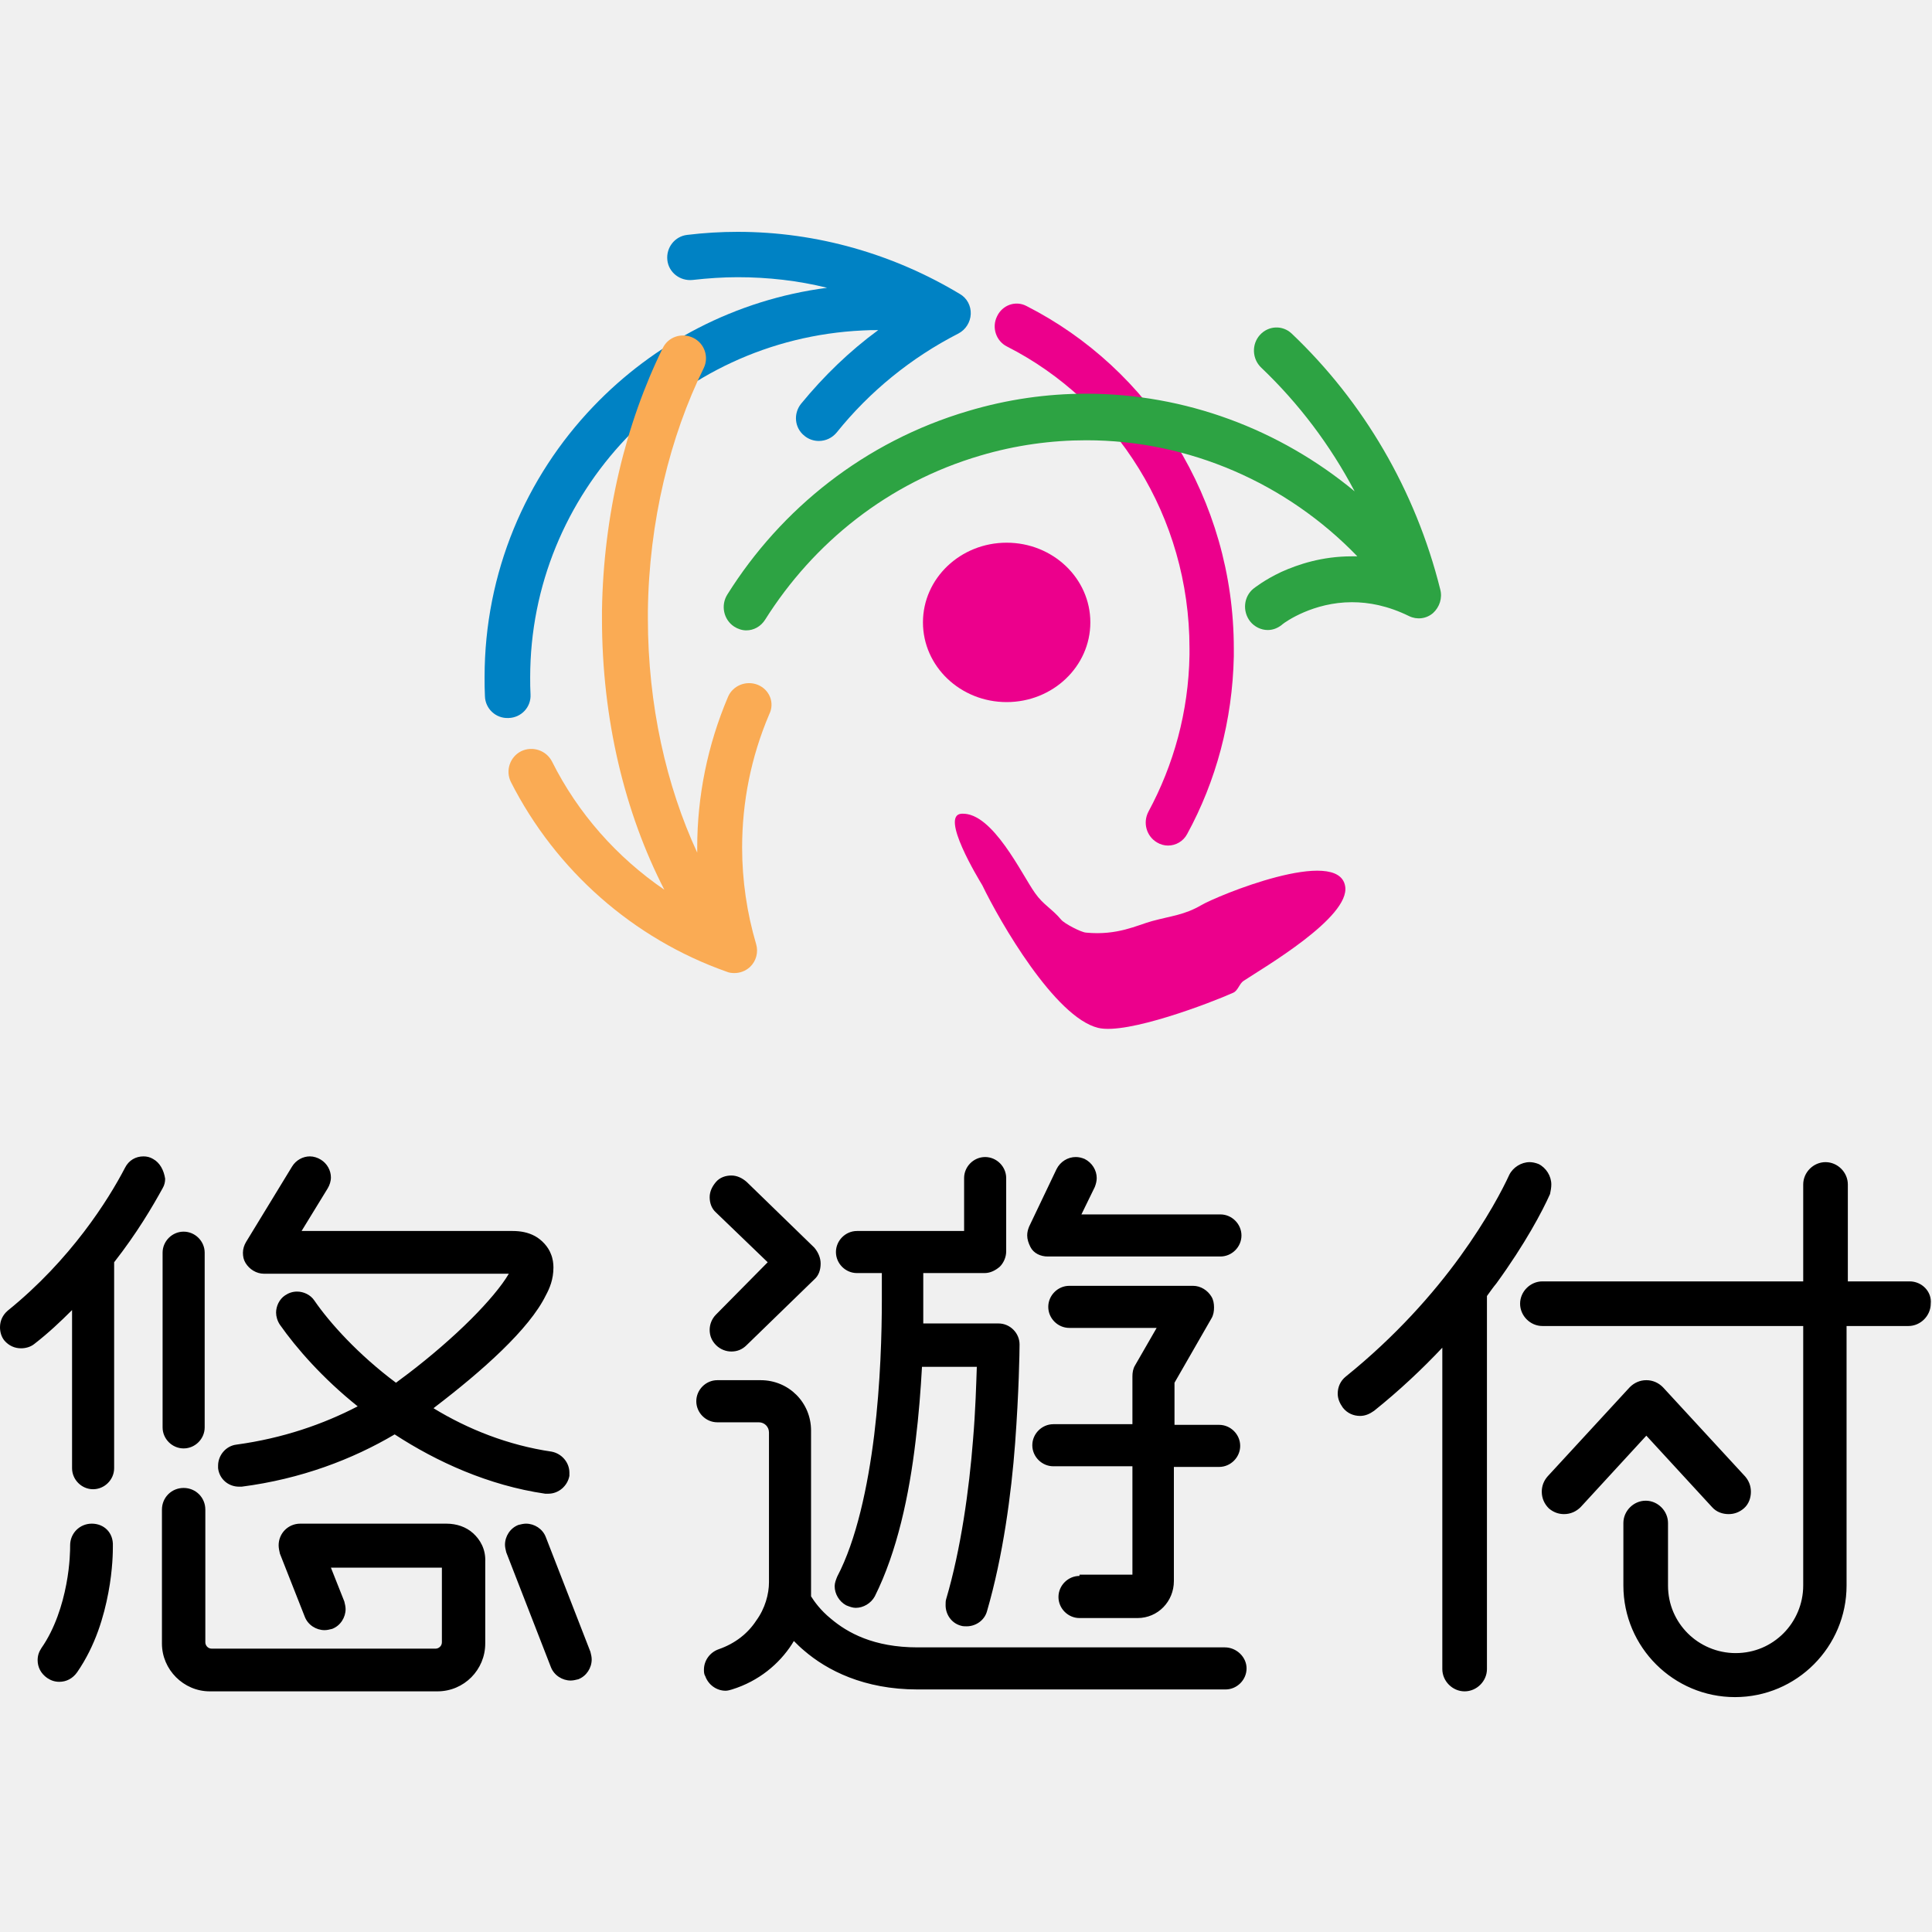
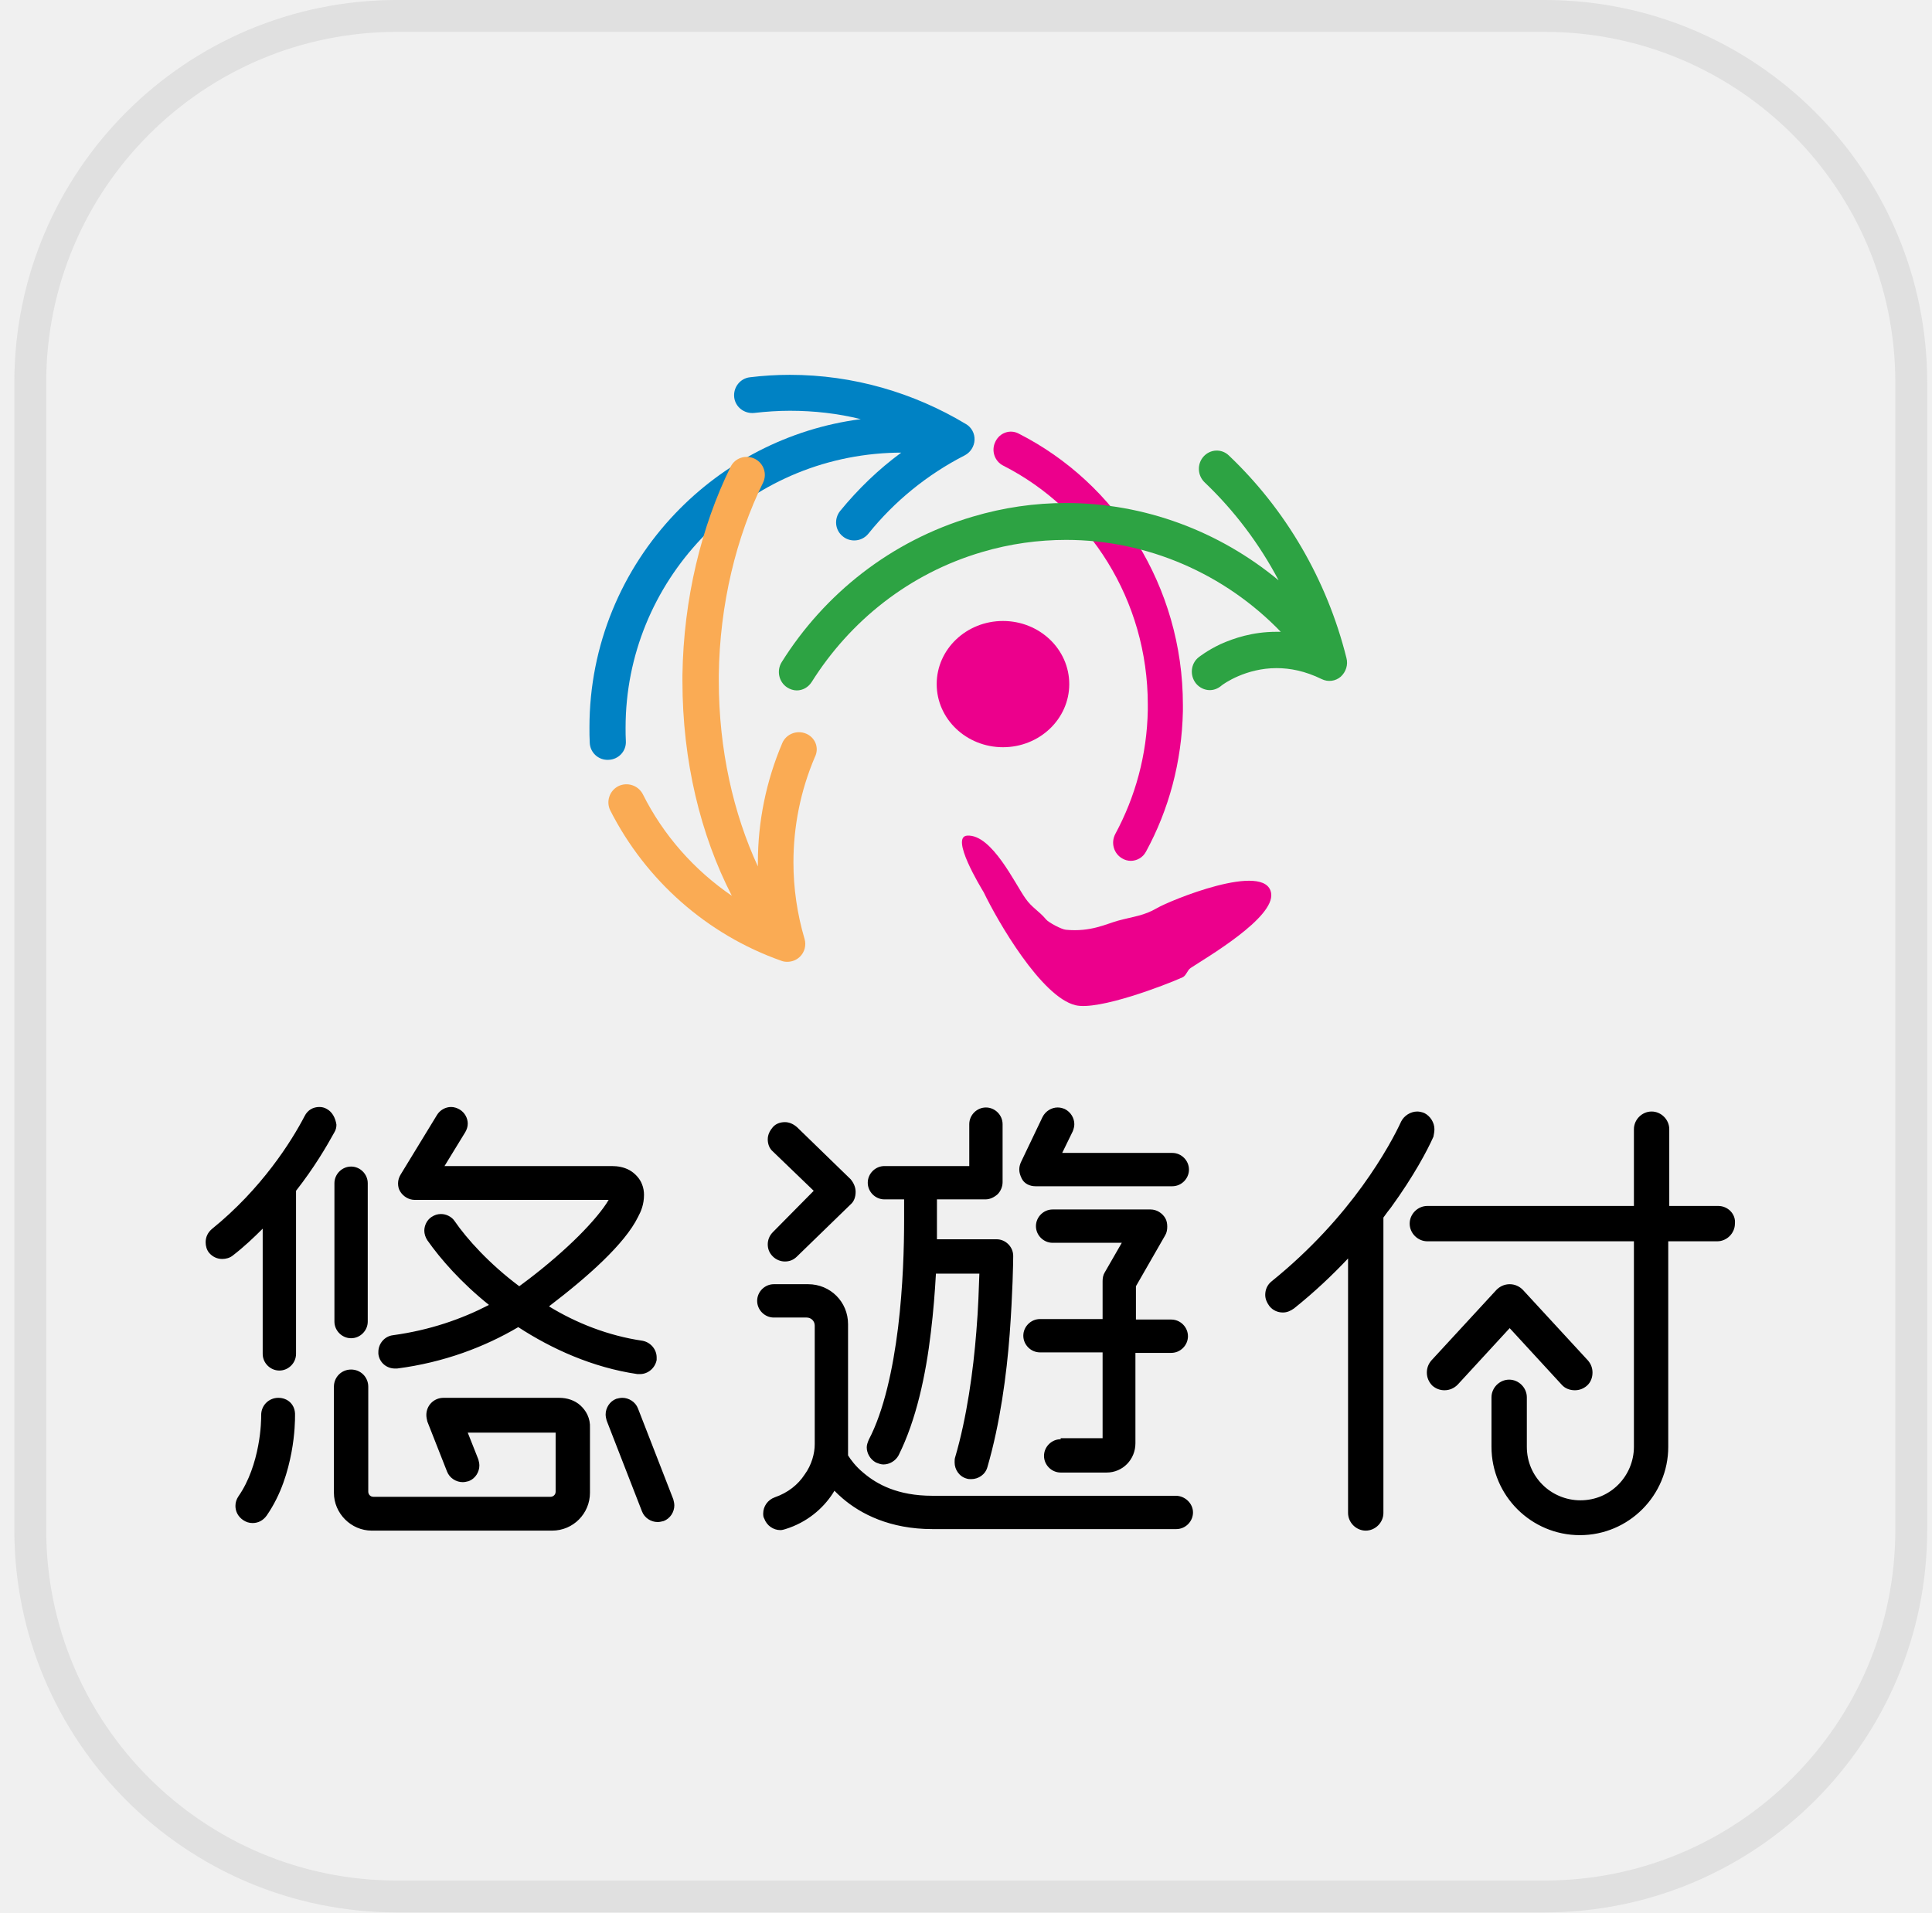
- <svg xmlns="http://www.w3.org/2000/svg" width="50" height="50" viewBox="0 0 50 50" fill="none">
-   <path d="M18.531 34.02C18.416 34.135 18.366 34.284 18.366 34.416C18.366 34.564 18.416 34.696 18.531 34.812C18.647 34.927 18.795 34.977 18.927 34.977C19.076 34.977 19.208 34.927 19.323 34.812L21.073 33.112C21.188 33.013 21.238 32.865 21.238 32.7C21.238 32.551 21.172 32.403 21.073 32.287L19.323 30.587C19.208 30.488 19.076 30.422 18.927 30.422C18.779 30.422 18.63 30.472 18.531 30.587C18.432 30.703 18.366 30.835 18.366 30.983C18.366 31.132 18.416 31.28 18.531 31.38L19.868 32.667L18.531 34.02ZM6.188 38.475C6.205 38.475 6.238 38.475 6.254 38.475C7.789 38.277 9.125 37.766 10.214 37.122C11.304 37.832 12.64 38.442 14.109 38.657C14.142 38.657 14.158 38.657 14.191 38.657C14.455 38.657 14.687 38.459 14.736 38.195C14.736 38.162 14.736 38.145 14.736 38.112C14.736 37.848 14.538 37.617 14.274 37.568C13.152 37.403 12.112 36.99 11.221 36.446L11.238 36.429C12.492 35.472 13.696 34.399 14.125 33.525C14.224 33.343 14.323 33.112 14.323 32.799C14.323 32.7 14.307 32.568 14.257 32.452C14.191 32.271 14.026 32.089 13.845 31.99C13.663 31.891 13.465 31.858 13.267 31.858H7.805L8.482 30.753C8.531 30.67 8.564 30.571 8.564 30.472C8.564 30.29 8.465 30.109 8.3 30.01C8.218 29.96 8.119 29.927 8.02 29.927C7.838 29.927 7.657 30.026 7.558 30.191L6.37 32.139C6.32 32.221 6.287 32.32 6.287 32.419C6.287 32.518 6.304 32.601 6.353 32.683C6.452 32.848 6.634 32.964 6.832 32.964H13.168C12.987 33.277 12.624 33.706 12.195 34.135C11.716 34.614 11.139 35.109 10.578 35.538C10.462 35.62 10.363 35.703 10.248 35.785C9.274 35.059 8.531 34.234 8.135 33.657C8.036 33.508 7.855 33.426 7.69 33.426C7.574 33.426 7.475 33.459 7.376 33.525C7.228 33.624 7.145 33.805 7.145 33.97C7.145 34.069 7.178 34.185 7.244 34.284C7.673 34.894 8.35 35.67 9.257 36.396C8.366 36.858 7.327 37.221 6.122 37.386C5.842 37.419 5.644 37.667 5.644 37.931C5.644 37.947 5.644 37.98 5.644 37.997C5.677 38.277 5.908 38.475 6.188 38.475ZM4.208 36.941C4.208 37.238 4.455 37.485 4.752 37.485C5.05 37.485 5.297 37.238 5.297 36.941V32.419C5.297 32.122 5.05 31.875 4.752 31.875C4.455 31.875 4.208 32.122 4.208 32.419V36.941ZM27.112 32.518H31.584C31.881 32.518 32.129 32.271 32.129 31.974C32.129 31.677 31.881 31.429 31.584 31.429H27.987L28.333 30.72C28.366 30.637 28.383 30.555 28.383 30.488C28.383 30.29 28.267 30.092 28.069 29.993C27.987 29.96 27.921 29.944 27.838 29.944C27.64 29.944 27.442 30.059 27.343 30.257L26.634 31.743C26.601 31.825 26.584 31.891 26.584 31.974C26.584 32.073 26.617 32.172 26.667 32.271C26.749 32.436 26.931 32.518 27.112 32.518ZM26.386 34.795C26.386 34.498 26.139 34.251 25.842 34.251H23.894C23.894 34.02 23.894 33.822 23.894 33.624C23.894 33.36 23.894 33.129 23.894 32.947H25.479C25.627 32.947 25.759 32.881 25.875 32.782C25.974 32.683 26.04 32.535 26.04 32.386V30.488C26.04 30.191 25.792 29.944 25.495 29.944C25.198 29.944 24.951 30.191 24.951 30.488V31.858H22.178C21.881 31.858 21.634 32.106 21.634 32.403C21.634 32.7 21.881 32.947 22.178 32.947H22.822C22.822 33.112 22.822 33.343 22.822 33.624C22.822 34.482 22.789 35.785 22.624 37.139C22.459 38.475 22.162 39.861 21.667 40.802C21.634 40.885 21.601 40.967 21.601 41.05C21.601 41.248 21.716 41.446 21.898 41.545C21.98 41.578 22.063 41.611 22.145 41.611C22.343 41.611 22.541 41.495 22.64 41.313C23.218 40.158 23.531 38.69 23.696 37.287C23.779 36.611 23.828 35.967 23.861 35.373H25.28C25.264 35.819 25.247 36.495 25.181 37.271C25.082 38.541 24.868 40.092 24.488 41.38C24.472 41.429 24.472 41.478 24.472 41.545C24.472 41.776 24.62 42.007 24.868 42.073C24.918 42.089 24.967 42.089 25.017 42.089C25.247 42.089 25.479 41.941 25.545 41.693C25.957 40.274 26.172 38.673 26.271 37.353C26.37 36.017 26.386 34.977 26.386 34.795ZM27.937 40.785C27.64 40.785 27.393 41.033 27.393 41.33C27.393 41.627 27.64 41.875 27.937 41.875H29.439C29.967 41.875 30.38 41.446 30.38 40.917V37.964H31.551C31.848 37.964 32.096 37.716 32.096 37.419C32.096 37.122 31.848 36.875 31.551 36.875H30.396V35.785L31.353 34.119C31.403 34.036 31.419 33.937 31.419 33.838C31.419 33.739 31.403 33.64 31.353 33.558C31.254 33.393 31.073 33.277 30.875 33.277H27.673C27.376 33.277 27.129 33.525 27.129 33.822C27.129 34.119 27.376 34.366 27.673 34.366H29.934L29.373 35.34C29.323 35.422 29.307 35.522 29.307 35.62V36.858H27.261C26.964 36.858 26.716 37.106 26.716 37.403C26.716 37.7 26.964 37.947 27.261 37.947H29.307V40.752H27.937V40.785ZM3.96 29.993C3.878 29.944 3.795 29.927 3.713 29.927C3.515 29.927 3.333 30.026 3.234 30.224C2.805 31.049 1.832 32.601 0.198 33.921C0.066 34.036 0 34.185 0 34.35C0 34.465 0.033 34.597 0.116 34.696C0.231 34.828 0.38 34.894 0.545 34.894C0.66 34.894 0.792 34.861 0.891 34.779C1.254 34.498 1.568 34.201 1.865 33.904V37.997C1.865 38.294 2.112 38.541 2.409 38.541C2.706 38.541 2.954 38.294 2.954 37.997V32.667C3.548 31.908 3.944 31.231 4.208 30.753C4.257 30.67 4.274 30.587 4.274 30.505C4.241 30.29 4.142 30.092 3.96 29.993ZM14.125 39.779C14.043 39.564 13.828 39.432 13.614 39.432C13.548 39.432 13.482 39.449 13.416 39.465C13.201 39.548 13.069 39.762 13.069 39.977C13.069 40.043 13.086 40.109 13.102 40.175L14.257 43.145C14.34 43.36 14.555 43.492 14.769 43.492C14.835 43.492 14.901 43.475 14.967 43.459C15.181 43.376 15.313 43.162 15.313 42.947C15.313 42.881 15.297 42.815 15.28 42.749L14.125 39.779ZM31.7 42.634C23.762 42.634 23.762 42.634 23.746 42.634C22.607 42.634 21.931 42.254 21.502 41.891C21.238 41.677 21.073 41.446 20.99 41.313V37.023C20.99 36.297 20.413 35.719 19.686 35.719H18.564C18.267 35.719 18.02 35.967 18.02 36.264C18.02 36.561 18.267 36.809 18.564 36.809H19.637C19.785 36.809 19.901 36.924 19.901 37.073V40.95C19.901 41.248 19.802 41.627 19.571 41.941C19.356 42.271 19.026 42.535 18.597 42.683C18.366 42.766 18.218 42.98 18.218 43.211C18.218 43.261 18.218 43.327 18.251 43.376C18.333 43.607 18.548 43.756 18.779 43.756C18.828 43.756 18.894 43.739 18.944 43.723C19.637 43.508 20.165 43.063 20.495 42.551C20.512 42.518 20.528 42.502 20.545 42.469C20.627 42.551 20.71 42.634 20.809 42.716C21.403 43.228 22.36 43.723 23.746 43.723H23.762C23.795 43.723 23.795 43.723 31.716 43.723C32.013 43.723 32.261 43.475 32.261 43.178C32.261 42.881 31.997 42.634 31.7 42.634ZM2.376 39.432C2.063 39.432 1.815 39.68 1.815 39.993V40.01C1.815 40.076 1.815 40.489 1.716 41C1.617 41.528 1.419 42.155 1.073 42.65C1.007 42.749 0.974 42.848 0.974 42.964C0.974 43.145 1.056 43.31 1.221 43.426C1.32 43.492 1.419 43.525 1.535 43.525C1.716 43.525 1.881 43.442 1.997 43.277C2.475 42.584 2.69 41.825 2.805 41.215C2.921 40.604 2.921 40.125 2.921 40.026C2.921 40.01 2.921 40.01 2.921 40.01C2.937 39.663 2.69 39.432 2.376 39.432ZM44.307 39.003C44.422 39.135 44.587 39.185 44.736 39.185C44.885 39.185 45.017 39.135 45.132 39.036C45.264 38.921 45.313 38.756 45.313 38.607C45.313 38.459 45.264 38.327 45.165 38.211L43.036 35.901C42.921 35.785 42.772 35.719 42.607 35.719C42.442 35.719 42.294 35.785 42.178 35.901L40.05 38.211C39.95 38.327 39.901 38.459 39.901 38.607C39.901 38.772 39.967 38.921 40.083 39.036C40.198 39.135 40.33 39.185 40.478 39.185C40.644 39.185 40.792 39.119 40.908 39.003L42.607 37.155L44.307 39.003ZM40.148 30.654C40.148 30.439 40.017 30.224 39.819 30.125C39.736 30.092 39.654 30.076 39.587 30.076C39.373 30.076 39.158 30.208 39.059 30.406C38.894 30.769 38.482 31.561 37.789 32.518C37.096 33.475 36.122 34.581 34.835 35.62C34.687 35.736 34.62 35.901 34.62 36.066C34.62 36.198 34.67 36.313 34.752 36.429C34.868 36.578 35.033 36.644 35.198 36.644C35.33 36.644 35.446 36.594 35.561 36.512C36.221 35.983 36.815 35.422 37.327 34.878V43.195C37.327 43.508 37.591 43.772 37.904 43.772C38.218 43.772 38.482 43.508 38.482 43.195V33.541C38.564 33.426 38.647 33.31 38.729 33.211C39.472 32.188 39.917 31.346 40.115 30.901C40.132 30.819 40.148 30.736 40.148 30.654ZM49.422 33.162H47.822V30.654C47.822 30.34 47.558 30.076 47.244 30.076C46.931 30.076 46.667 30.34 46.667 30.654V33.162H39.917C39.604 33.162 39.34 33.426 39.34 33.739C39.34 34.053 39.604 34.317 39.917 34.317H46.667V41.033C46.667 41.512 46.469 41.957 46.155 42.271C45.842 42.584 45.413 42.782 44.917 42.782C44.439 42.782 43.993 42.584 43.68 42.271C43.366 41.957 43.168 41.528 43.168 41.033V39.416C43.168 39.102 42.904 38.838 42.591 38.838C42.277 38.838 42.013 39.102 42.013 39.416V41.033C42.013 42.634 43.317 43.921 44.901 43.921C46.502 43.921 47.789 42.617 47.789 41.033V34.317H49.389C49.703 34.317 49.967 34.053 49.967 33.739C50 33.426 49.736 33.162 49.422 33.162ZM12.244 39.68C12.063 39.515 11.815 39.432 11.551 39.432H7.772C7.459 39.432 7.211 39.68 7.211 39.993C7.211 40.059 7.228 40.142 7.244 40.208L7.888 41.842C7.97 42.056 8.185 42.188 8.399 42.188C8.465 42.188 8.531 42.172 8.597 42.155C8.812 42.073 8.944 41.858 8.944 41.644C8.944 41.578 8.927 41.512 8.911 41.446L8.564 40.571H11.436V42.502C11.436 42.601 11.353 42.667 11.271 42.667H5.479C5.38 42.667 5.314 42.584 5.314 42.502V39.069C5.314 38.756 5.066 38.508 4.752 38.508C4.439 38.508 4.191 38.756 4.191 39.069V42.535C4.191 43.211 4.752 43.772 5.429 43.772H11.32C12.013 43.772 12.558 43.211 12.558 42.535V40.422C12.574 40.092 12.426 39.845 12.244 39.68Z" fill="black" />
-   <path d="M24.888 21.059C25.69 21.015 26.448 22.641 26.787 23.113C27.001 23.419 27.224 23.515 27.465 23.804C27.545 23.9 27.973 24.127 28.107 24.136C28.919 24.215 29.427 23.944 29.81 23.839C30.327 23.699 30.648 23.681 31.085 23.428C31.495 23.183 34.643 21.889 34.813 22.938C34.947 23.742 32.681 25.054 32.182 25.386C32.075 25.456 32.039 25.639 31.915 25.692C31.353 25.945 29.168 26.785 28.419 26.601C27.304 26.33 25.878 23.856 25.423 22.912C25.334 22.763 24.308 21.085 24.888 21.059Z" fill="#EC008C" />
-   <path d="M29.946 21.804C29.672 21.645 29.569 21.293 29.723 21.003C30.374 19.796 30.759 18.423 30.784 16.953C30.784 16.891 30.784 16.838 30.784 16.777C30.784 15.069 30.305 13.475 29.475 12.129C28.645 10.781 27.465 9.681 26.061 8.968C25.779 8.827 25.659 8.475 25.805 8.184C25.942 7.894 26.284 7.771 26.566 7.92C28.158 8.73 29.501 9.972 30.442 11.503C31.383 13.035 31.931 14.849 31.931 16.786C31.931 16.856 31.931 16.918 31.931 16.988C31.896 18.652 31.469 20.219 30.724 21.584C30.622 21.777 30.425 21.883 30.228 21.883C30.134 21.883 30.031 21.856 29.946 21.804Z" fill="#EC008C" />
-   <path d="M37.273 15.252C36.634 12.689 35.285 10.396 33.429 8.633C33.192 8.408 32.825 8.426 32.606 8.669C32.387 8.912 32.404 9.29 32.641 9.515C33.613 10.441 34.427 11.52 35.058 12.716C33.114 11.106 30.671 10.189 28.114 10.189C27.098 10.189 26.073 10.333 25.049 10.639C22.378 11.43 20.215 13.166 18.823 15.387C18.648 15.666 18.726 16.035 18.998 16.215C19.094 16.278 19.208 16.314 19.313 16.314C19.506 16.314 19.69 16.215 19.803 16.035C21.056 14.047 22.982 12.491 25.373 11.79C26.283 11.52 27.212 11.394 28.114 11.394C30.767 11.394 33.298 12.5 35.128 14.398C35.075 14.398 35.031 14.398 34.979 14.398C34.217 14.398 33.595 14.605 33.157 14.803C32.719 15.009 32.465 15.216 32.439 15.234C32.185 15.441 32.15 15.819 32.352 16.08C32.465 16.224 32.641 16.305 32.807 16.305C32.938 16.305 33.061 16.26 33.175 16.17C33.175 16.17 33.175 16.17 33.184 16.161C33.227 16.125 33.429 15.981 33.744 15.846C34.059 15.711 34.489 15.585 34.987 15.585C35.425 15.585 35.916 15.675 36.467 15.945C36.669 16.044 36.914 16.017 37.089 15.864C37.255 15.711 37.334 15.477 37.273 15.252Z" fill="#2DA343" />
-   <path d="M26.052 18.17C27.248 18.17 28.218 17.247 28.218 16.107C28.218 14.968 27.248 14.045 26.052 14.045C24.856 14.045 23.886 14.968 23.886 16.107C23.886 17.247 24.856 18.17 26.052 18.17Z" fill="#EC008C" />
-   <path d="M13.73 17.972C13.748 18.299 13.491 18.573 13.162 18.582C12.834 18.599 12.559 18.343 12.55 18.017C12.541 17.849 12.541 17.69 12.541 17.522C12.541 14.82 13.606 12.348 15.354 10.521C16.916 8.887 19.027 7.757 21.405 7.448C20.66 7.263 19.879 7.174 19.09 7.174C18.708 7.174 18.318 7.201 17.927 7.245C17.599 7.28 17.306 7.051 17.271 6.733C17.235 6.406 17.466 6.115 17.785 6.079C18.22 6.026 18.655 6 19.09 6C21.157 6 23.136 6.583 24.839 7.607C25.026 7.713 25.132 7.916 25.123 8.128C25.114 8.34 24.99 8.534 24.804 8.631C23.579 9.258 22.506 10.132 21.654 11.192C21.538 11.333 21.37 11.412 21.192 11.412C21.059 11.412 20.926 11.368 20.82 11.28C20.562 11.077 20.527 10.706 20.731 10.45C21.317 9.735 21.982 9.09 22.728 8.543C22.594 8.543 22.461 8.543 22.328 8.552C19.906 8.666 17.759 9.717 16.206 11.342C14.662 12.966 13.721 15.147 13.721 17.531C13.721 17.681 13.721 17.822 13.73 17.972Z" fill="#0082C4" />
-   <path d="M19.614 17.724C19.312 17.601 18.966 17.742 18.842 18.032C18.31 19.283 18.044 20.613 18.044 21.934C18.044 21.978 18.044 22.022 18.044 22.066C17.246 20.34 16.767 18.253 16.767 15.998C16.767 15.937 16.767 15.875 16.767 15.822C16.794 13.497 17.344 11.287 18.213 9.525C18.354 9.235 18.23 8.882 17.938 8.742C17.645 8.601 17.29 8.715 17.149 9.015C16.2 10.943 15.615 13.321 15.579 15.813C15.579 15.875 15.579 15.945 15.579 16.007C15.579 18.622 16.173 21.044 17.193 23.026C15.969 22.189 14.958 21.053 14.285 19.706C14.134 19.415 13.779 19.301 13.486 19.442C13.194 19.591 13.079 19.944 13.22 20.234C14.382 22.524 16.386 24.294 18.807 25.148C18.869 25.175 18.94 25.183 19.002 25.183C19.152 25.183 19.294 25.131 19.41 25.025C19.569 24.875 19.631 24.646 19.569 24.435C19.33 23.625 19.206 22.779 19.206 21.934C19.206 20.762 19.436 19.591 19.906 18.49C20.057 18.191 19.915 17.848 19.614 17.724Z" fill="#FAAB54" />
+ <svg xmlns="http://www.w3.org/2000/svg" width="101" height="100" viewBox="0 0 101 100" fill="none">
+   <rect x="1.583" y="0.833" width="98.333" height="98.333" rx="19.167" stroke="#E0E0E0" stroke-width="1.667" />
+   <g clip-path="url(#clip0_7541_7953)">
+     <path d="M40.4 64.432C40.215 64.617 40.136 64.854 40.136 65.065C40.136 65.303 40.215 65.514 40.4 65.699C40.585 65.884 40.823 65.963 41.034 65.963C41.272 65.963 41.483 65.884 41.667 65.699L44.466 62.98C44.651 62.821 44.73 62.584 44.73 62.319C44.73 62.082 44.625 61.844 44.466 61.659L41.667 58.94C41.483 58.782 41.272 58.676 41.034 58.676C40.796 58.676 40.559 58.755 40.4 58.94C40.242 59.125 40.136 59.336 40.136 59.574C40.136 59.811 40.215 60.049 40.4 60.207L42.539 62.267L40.4 64.432ZM20.651 71.56C20.677 71.56 20.73 71.56 20.757 71.56C23.212 71.243 25.351 70.425 27.093 69.395C28.836 70.531 30.974 71.507 33.324 71.851C33.377 71.851 33.404 71.851 33.456 71.851C33.879 71.851 34.248 71.534 34.328 71.112C34.328 71.059 34.328 71.032 34.328 70.98C34.328 70.557 34.011 70.187 33.588 70.108C31.793 69.844 30.13 69.184 28.704 68.313L28.73 68.286C30.737 66.755 32.664 65.039 33.351 63.64C33.509 63.349 33.667 62.98 33.667 62.478C33.667 62.319 33.641 62.108 33.562 61.923C33.456 61.633 33.192 61.343 32.902 61.184C32.611 61.026 32.295 60.973 31.978 60.973H23.238L24.321 59.204C24.4 59.072 24.453 58.913 24.453 58.755C24.453 58.465 24.295 58.174 24.03 58.016C23.898 57.937 23.74 57.884 23.582 57.884C23.291 57.884 23.001 58.042 22.842 58.306L20.941 61.422C20.862 61.554 20.809 61.712 20.809 61.871C20.809 62.029 20.836 62.161 20.915 62.293C21.073 62.557 21.364 62.742 21.681 62.742H31.819C31.529 63.243 30.948 63.93 30.262 64.617C29.496 65.382 28.572 66.174 27.674 66.861C27.489 66.993 27.331 67.125 27.146 67.257C25.588 66.095 24.4 64.775 23.767 63.851C23.608 63.613 23.318 63.481 23.054 63.481C22.869 63.481 22.71 63.534 22.552 63.64C22.314 63.798 22.182 64.088 22.182 64.352C22.182 64.511 22.235 64.696 22.341 64.854C23.027 65.831 24.11 67.072 25.562 68.234C24.136 68.973 22.473 69.554 20.545 69.818C20.096 69.871 19.78 70.267 19.78 70.689C19.78 70.716 19.78 70.768 19.78 70.795C19.832 71.243 20.202 71.56 20.651 71.56ZM17.483 69.105C17.483 69.58 17.879 69.976 18.354 69.976C18.829 69.976 19.225 69.58 19.225 69.105V61.871C19.225 61.395 18.829 60.999 18.354 60.999C17.879 60.999 17.483 61.395 17.483 61.871V69.105ZM54.13 62.029H61.285C61.76 62.029 62.156 61.633 62.156 61.158C62.156 60.682 61.76 60.286 61.285 60.286H55.529L56.083 59.151C56.136 59.019 56.163 58.887 56.163 58.782C56.163 58.465 55.978 58.148 55.661 57.989C55.529 57.937 55.423 57.91 55.291 57.91C54.974 57.91 54.658 58.095 54.499 58.412L53.364 60.788C53.311 60.92 53.285 61.026 53.285 61.158C53.285 61.316 53.337 61.474 53.417 61.633C53.549 61.897 53.839 62.029 54.13 62.029ZM52.968 65.673C52.968 65.197 52.572 64.801 52.096 64.801H48.981C48.981 64.432 48.981 64.115 48.981 63.798C48.981 63.376 48.981 63.006 48.981 62.715H51.516C51.753 62.715 51.965 62.61 52.149 62.451C52.308 62.293 52.413 62.055 52.413 61.818V58.782C52.413 58.306 52.017 57.91 51.542 57.91C51.067 57.91 50.671 58.306 50.671 58.782V60.973H46.235C45.76 60.973 45.364 61.369 45.364 61.844C45.364 62.319 45.76 62.715 46.235 62.715H47.265C47.265 62.98 47.265 63.349 47.265 63.798C47.265 65.171 47.212 67.257 46.948 69.422C46.684 71.56 46.209 73.778 45.417 75.283C45.364 75.415 45.311 75.547 45.311 75.679C45.311 75.996 45.496 76.313 45.786 76.471C45.918 76.524 46.05 76.577 46.182 76.577C46.499 76.577 46.816 76.392 46.974 76.102C47.898 74.253 48.4 71.904 48.664 69.659C48.796 68.577 48.875 67.547 48.928 66.597H51.199C51.172 67.309 51.146 68.392 51.04 69.633C50.882 71.666 50.539 74.148 49.931 76.207C49.905 76.286 49.905 76.366 49.905 76.471C49.905 76.841 50.143 77.21 50.539 77.316C50.618 77.343 50.697 77.343 50.776 77.343C51.146 77.343 51.516 77.105 51.621 76.709C52.281 74.438 52.625 71.877 52.783 69.765C52.941 67.626 52.968 65.963 52.968 65.673ZM55.45 75.257C54.974 75.257 54.578 75.653 54.578 76.128C54.578 76.603 54.974 76.999 55.45 76.999H57.852C58.697 76.999 59.357 76.313 59.357 75.468V70.742H61.232C61.707 70.742 62.103 70.346 62.103 69.871C62.103 69.395 61.707 68.999 61.232 68.999H59.384V67.257L60.915 64.59C60.994 64.458 61.021 64.3 61.021 64.141C61.021 63.983 60.994 63.824 60.915 63.692C60.757 63.428 60.466 63.243 60.149 63.243H55.027C54.552 63.243 54.156 63.64 54.156 64.115C54.156 64.59 54.552 64.986 55.027 64.986H58.644L57.747 66.544C57.667 66.676 57.641 66.834 57.641 66.993V68.973H54.367C53.892 68.973 53.496 69.369 53.496 69.844C53.496 70.319 53.892 70.716 54.367 70.716H57.641V75.204H55.45V75.257ZM17.087 57.989C16.955 57.91 16.823 57.884 16.691 57.884C16.374 57.884 16.083 58.042 15.925 58.359C15.238 59.679 13.681 62.161 11.067 64.273C10.856 64.458 10.75 64.696 10.75 64.96C10.75 65.144 10.803 65.356 10.935 65.514C11.12 65.725 11.357 65.831 11.621 65.831C11.806 65.831 12.017 65.778 12.176 65.646C12.757 65.197 13.258 64.722 13.733 64.247V70.795C13.733 71.27 14.13 71.666 14.605 71.666C15.08 71.666 15.476 71.27 15.476 70.795V62.267C16.427 61.052 17.06 59.97 17.483 59.204C17.562 59.072 17.588 58.94 17.588 58.808C17.535 58.465 17.377 58.148 17.087 57.989ZM33.351 73.646C33.219 73.303 32.875 73.092 32.532 73.092C32.427 73.092 32.321 73.118 32.215 73.144C31.872 73.276 31.661 73.62 31.661 73.963C31.661 74.069 31.687 74.174 31.714 74.28L33.562 79.032C33.694 79.376 34.037 79.587 34.38 79.587C34.486 79.587 34.592 79.56 34.697 79.534C35.04 79.402 35.252 79.059 35.252 78.716C35.252 78.61 35.225 78.504 35.199 78.399L33.351 73.646ZM61.469 78.214C48.77 78.214 48.77 78.214 48.743 78.214C46.922 78.214 45.839 77.607 45.153 77.026C44.73 76.683 44.466 76.313 44.334 76.102V69.237C44.334 68.075 43.41 67.151 42.248 67.151H40.453C39.978 67.151 39.582 67.547 39.582 68.022C39.582 68.498 39.978 68.894 40.453 68.894H42.169C42.407 68.894 42.592 69.079 42.592 69.316V75.521C42.592 75.996 42.433 76.603 42.063 77.105C41.72 77.633 41.192 78.055 40.506 78.293C40.136 78.425 39.898 78.768 39.898 79.138C39.898 79.217 39.898 79.323 39.951 79.402C40.083 79.772 40.427 80.009 40.796 80.009C40.875 80.009 40.981 79.983 41.06 79.956C42.169 79.613 43.014 78.9 43.542 78.082C43.569 78.029 43.595 78.003 43.621 77.95C43.753 78.082 43.885 78.214 44.044 78.346C44.994 79.164 46.526 79.956 48.743 79.956H48.77C48.823 79.956 48.823 79.956 61.496 79.956C61.971 79.956 62.367 79.56 62.367 79.085C62.367 78.61 61.945 78.214 61.469 78.214ZM14.552 73.092C14.05 73.092 13.654 73.488 13.654 73.989V74.016C13.654 74.121 13.654 74.781 13.496 75.6C13.338 76.445 13.021 77.448 12.466 78.24C12.361 78.399 12.308 78.557 12.308 78.742C12.308 79.032 12.44 79.296 12.704 79.481C12.862 79.587 13.021 79.64 13.205 79.64C13.496 79.64 13.76 79.507 13.945 79.243C14.71 78.135 15.054 76.92 15.238 75.943C15.423 74.966 15.423 74.201 15.423 74.042C15.423 74.016 15.423 74.016 15.423 74.016C15.45 73.461 15.054 73.092 14.552 73.092ZM81.641 72.405C81.826 72.617 82.09 72.696 82.328 72.696C82.565 72.696 82.776 72.617 82.961 72.458C83.172 72.273 83.252 72.009 83.252 71.772C83.252 71.534 83.172 71.323 83.014 71.138L79.608 67.442C79.423 67.257 79.186 67.151 78.922 67.151C78.658 67.151 78.42 67.257 78.235 67.442L74.829 71.138C74.671 71.323 74.592 71.534 74.592 71.772C74.592 72.036 74.697 72.273 74.882 72.458C75.067 72.617 75.278 72.696 75.516 72.696C75.78 72.696 76.017 72.59 76.202 72.405L78.922 69.448L81.641 72.405ZM74.988 59.045C74.988 58.702 74.776 58.359 74.46 58.201C74.328 58.148 74.195 58.121 74.09 58.121C73.747 58.121 73.403 58.333 73.245 58.65C72.981 59.23 72.321 60.498 71.212 62.029C70.103 63.56 68.545 65.329 66.486 66.993C66.248 67.177 66.143 67.442 66.143 67.706C66.143 67.917 66.222 68.102 66.354 68.286C66.539 68.524 66.803 68.63 67.067 68.63C67.278 68.63 67.463 68.55 67.648 68.418C68.704 67.574 69.654 66.676 70.473 65.805V79.112C70.473 79.613 70.895 80.036 71.397 80.036C71.898 80.036 72.321 79.613 72.321 79.112V63.666C72.453 63.481 72.585 63.296 72.717 63.138C73.905 61.501 74.618 60.154 74.935 59.441C74.961 59.309 74.988 59.178 74.988 59.045ZM89.826 63.059H87.265V59.045C87.265 58.544 86.842 58.121 86.341 58.121C85.839 58.121 85.417 58.544 85.417 59.045V63.059H74.618C74.116 63.059 73.694 63.481 73.694 63.983C73.694 64.484 74.116 64.907 74.618 64.907H85.417V75.653C85.417 76.418 85.1 77.131 84.598 77.633C84.097 78.135 83.41 78.451 82.618 78.451C81.852 78.451 81.139 78.135 80.638 77.633C80.136 77.131 79.819 76.445 79.819 75.653V73.065C79.819 72.564 79.397 72.141 78.895 72.141C78.394 72.141 77.971 72.564 77.971 73.065V75.653C77.971 78.214 80.057 80.273 82.592 80.273C85.153 80.273 87.212 78.187 87.212 75.653V64.907H89.773C90.275 64.907 90.697 64.484 90.697 63.983C90.75 63.481 90.328 63.059 89.826 63.059ZM30.341 73.488C30.05 73.224 29.654 73.092 29.232 73.092H23.186C22.684 73.092 22.288 73.488 22.288 73.989C22.288 74.095 22.314 74.227 22.341 74.333L23.37 76.947C23.503 77.29 23.846 77.501 24.189 77.501C24.295 77.501 24.4 77.475 24.506 77.448C24.849 77.316 25.06 76.973 25.06 76.63C25.06 76.524 25.034 76.418 25.007 76.313L24.453 74.913H29.047V78.003C29.047 78.161 28.915 78.267 28.783 78.267H19.516C19.357 78.267 19.252 78.135 19.252 78.003V72.511C19.252 72.009 18.856 71.613 18.354 71.613C17.852 71.613 17.456 72.009 17.456 72.511V78.055C17.456 79.138 18.354 80.036 19.436 80.036H28.862C29.971 80.036 30.842 79.138 30.842 78.055V74.676C30.869 74.148 30.631 73.752 30.341 73.488Z" fill="black" />
+     <path d="M50.571 43.694C51.855 43.624 53.068 46.225 53.61 46.981C53.952 47.47 54.309 47.624 54.694 48.086C54.822 48.24 55.507 48.603 55.721 48.617C57.02 48.743 57.833 48.31 58.447 48.142C59.274 47.918 59.788 47.89 60.487 47.484C61.143 47.093 66.18 45.023 66.451 46.701C66.665 47.988 63.041 50.086 62.242 50.617C62.07 50.729 62.013 51.023 61.814 51.107C60.915 51.513 57.419 52.855 56.221 52.562C54.437 52.128 52.154 48.17 51.427 46.659C51.284 46.421 49.643 43.736 50.571 43.694Z" fill="#EC008C" />
+     <path d="M58.663 44.886C58.224 44.632 58.06 44.069 58.307 43.604C59.347 41.674 59.963 39.477 60.004 37.125C60.004 37.026 60.004 36.941 60.004 36.843C60.004 34.11 59.238 31.561 57.91 29.406C56.582 27.25 54.693 25.49 52.448 24.349C51.996 24.123 51.804 23.56 52.037 23.095C52.256 22.63 52.804 22.433 53.255 22.673C55.802 23.968 57.951 25.955 59.456 28.405C60.962 30.856 61.839 33.758 61.839 36.857C61.839 36.97 61.839 37.068 61.839 37.181C61.784 39.843 61.099 42.35 59.908 44.534C59.744 44.844 59.429 45.013 59.114 45.013C58.964 45.013 58.8 44.97 58.663 44.886Z" fill="#EC008C" />
+     <path d="M70.388 34.404C69.365 30.303 67.207 26.633 64.237 23.813C63.859 23.453 63.27 23.482 62.92 23.871C62.57 24.259 62.598 24.863 62.976 25.223C64.531 26.705 65.834 28.432 66.843 30.346C63.733 27.77 59.824 26.302 55.733 26.302C54.107 26.302 52.468 26.533 50.829 27.022C46.555 28.288 43.095 31.065 40.867 34.619C40.587 35.066 40.713 35.656 41.147 35.943C41.301 36.044 41.483 36.102 41.652 36.102C41.96 36.102 42.254 35.943 42.436 35.656C44.44 32.475 47.522 29.986 51.347 28.864C52.804 28.432 54.289 28.231 55.733 28.231C59.978 28.231 64.027 30 66.955 33.037C66.871 33.037 66.801 33.037 66.717 33.037C65.498 33.037 64.503 33.368 63.802 33.684C63.102 34.015 62.696 34.346 62.654 34.375C62.247 34.706 62.191 35.31 62.514 35.727C62.696 35.958 62.976 36.087 63.242 36.087C63.452 36.087 63.648 36.015 63.831 35.871C63.831 35.871 63.831 35.871 63.845 35.857C63.915 35.799 64.237 35.569 64.741 35.353C65.246 35.138 65.932 34.936 66.731 34.936C67.431 34.936 68.216 35.08 69.099 35.512C69.421 35.67 69.813 35.627 70.093 35.382C70.359 35.138 70.486 34.763 70.388 34.404Z" fill="#2DA343" />
+     <path d="M52.433 39.072C54.347 39.072 55.898 37.594 55.898 35.772C55.898 33.949 54.347 32.471 52.433 32.471C50.519 32.471 48.968 33.949 48.968 35.772C48.968 37.594 50.519 39.072 52.433 39.072Z" fill="#EC008C" />
+     <path d="M32.718 38.756C32.746 39.279 32.334 39.717 31.809 39.731C31.284 39.759 30.844 39.349 30.83 38.827C30.815 38.558 30.815 38.304 30.815 38.035C30.815 33.713 32.519 29.757 35.316 26.833C37.815 24.22 41.193 22.411 44.998 21.917C43.806 21.62 42.556 21.479 41.293 21.479C40.682 21.479 40.058 21.521 39.433 21.592C38.908 21.648 38.439 21.281 38.382 20.773C38.326 20.25 38.695 19.784 39.206 19.727C39.901 19.642 40.597 19.6 41.293 19.6C44.6 19.6 47.766 20.532 50.492 22.171C50.79 22.341 50.961 22.666 50.947 23.005C50.932 23.344 50.734 23.654 50.435 23.81C48.476 24.813 46.759 26.211 45.396 27.907C45.211 28.133 44.941 28.26 44.657 28.26C44.444 28.26 44.231 28.189 44.061 28.048C43.65 27.723 43.593 27.13 43.919 26.72C44.856 25.576 45.921 24.544 47.114 23.669C46.9 23.669 46.688 23.669 46.475 23.683C42.599 23.866 39.163 25.547 36.679 28.147C34.209 30.746 32.704 34.235 32.704 38.05C32.704 38.29 32.704 38.516 32.718 38.756Z" fill="#0082C4" />
+     <path d="M42.132 38.359C41.649 38.161 41.096 38.387 40.897 38.852C40.046 40.853 39.62 42.98 39.62 45.094C39.62 45.164 39.62 45.235 39.62 45.305C38.343 42.544 37.577 39.204 37.577 35.597C37.577 35.498 37.577 35.4 37.577 35.315C37.62 31.595 38.5 28.059 39.89 25.241C40.117 24.776 39.918 24.212 39.45 23.986C38.982 23.761 38.414 23.944 38.188 24.423C36.669 27.509 35.733 31.314 35.676 35.301C35.676 35.4 35.676 35.512 35.676 35.611C35.676 39.796 36.627 43.671 38.258 46.841C36.3 45.502 34.683 43.685 33.605 41.529C33.364 41.064 32.796 40.881 32.328 41.106C31.86 41.346 31.675 41.91 31.902 42.374C33.761 46.038 36.967 48.87 40.84 50.237C40.94 50.279 41.053 50.293 41.153 50.293C41.394 50.293 41.621 50.209 41.805 50.039C42.06 49.8 42.16 49.434 42.06 49.096C41.677 47.799 41.479 46.447 41.479 45.094C41.479 43.22 41.848 41.346 42.6 39.584C42.841 39.105 42.614 38.556 42.132 38.359Z" fill="#FAAB54" />
+   </g>
+   <defs>
+     <clipPath id="clip0_7541_7953">
+       <rect width="80" height="80" fill="white" transform="translate(10.75 10)" />
+     </clipPath>
+   </defs>
</svg>
